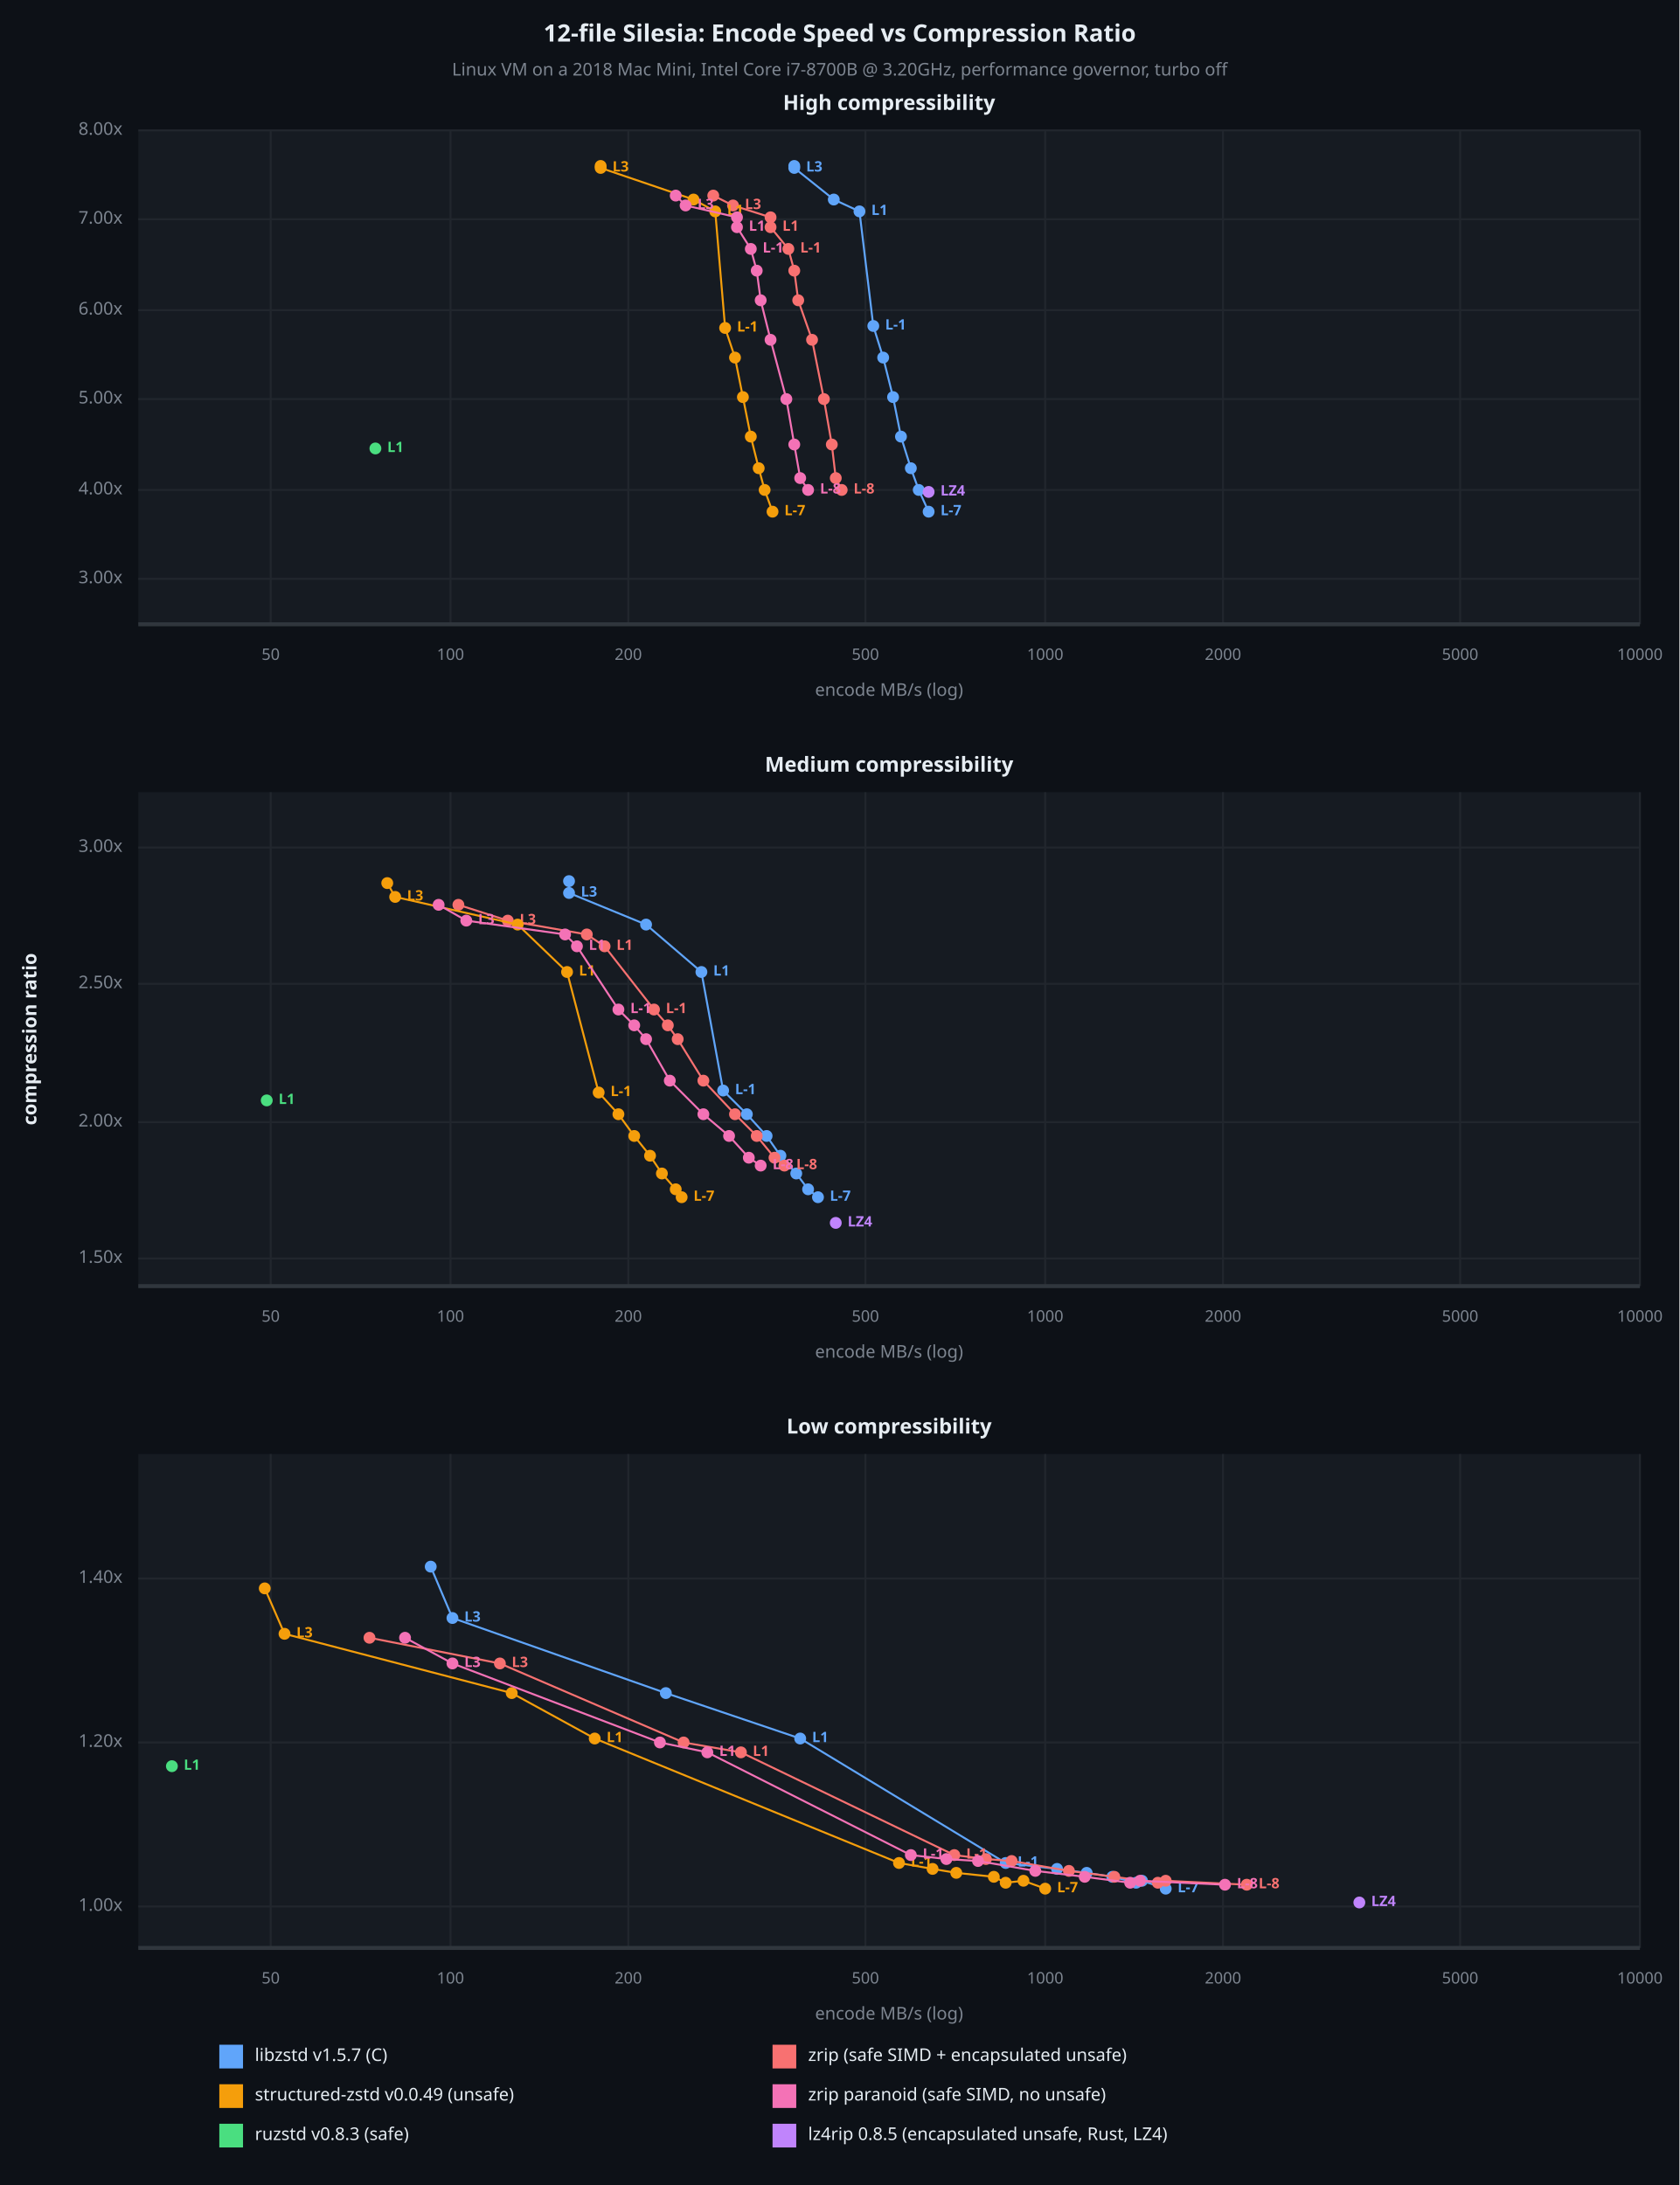
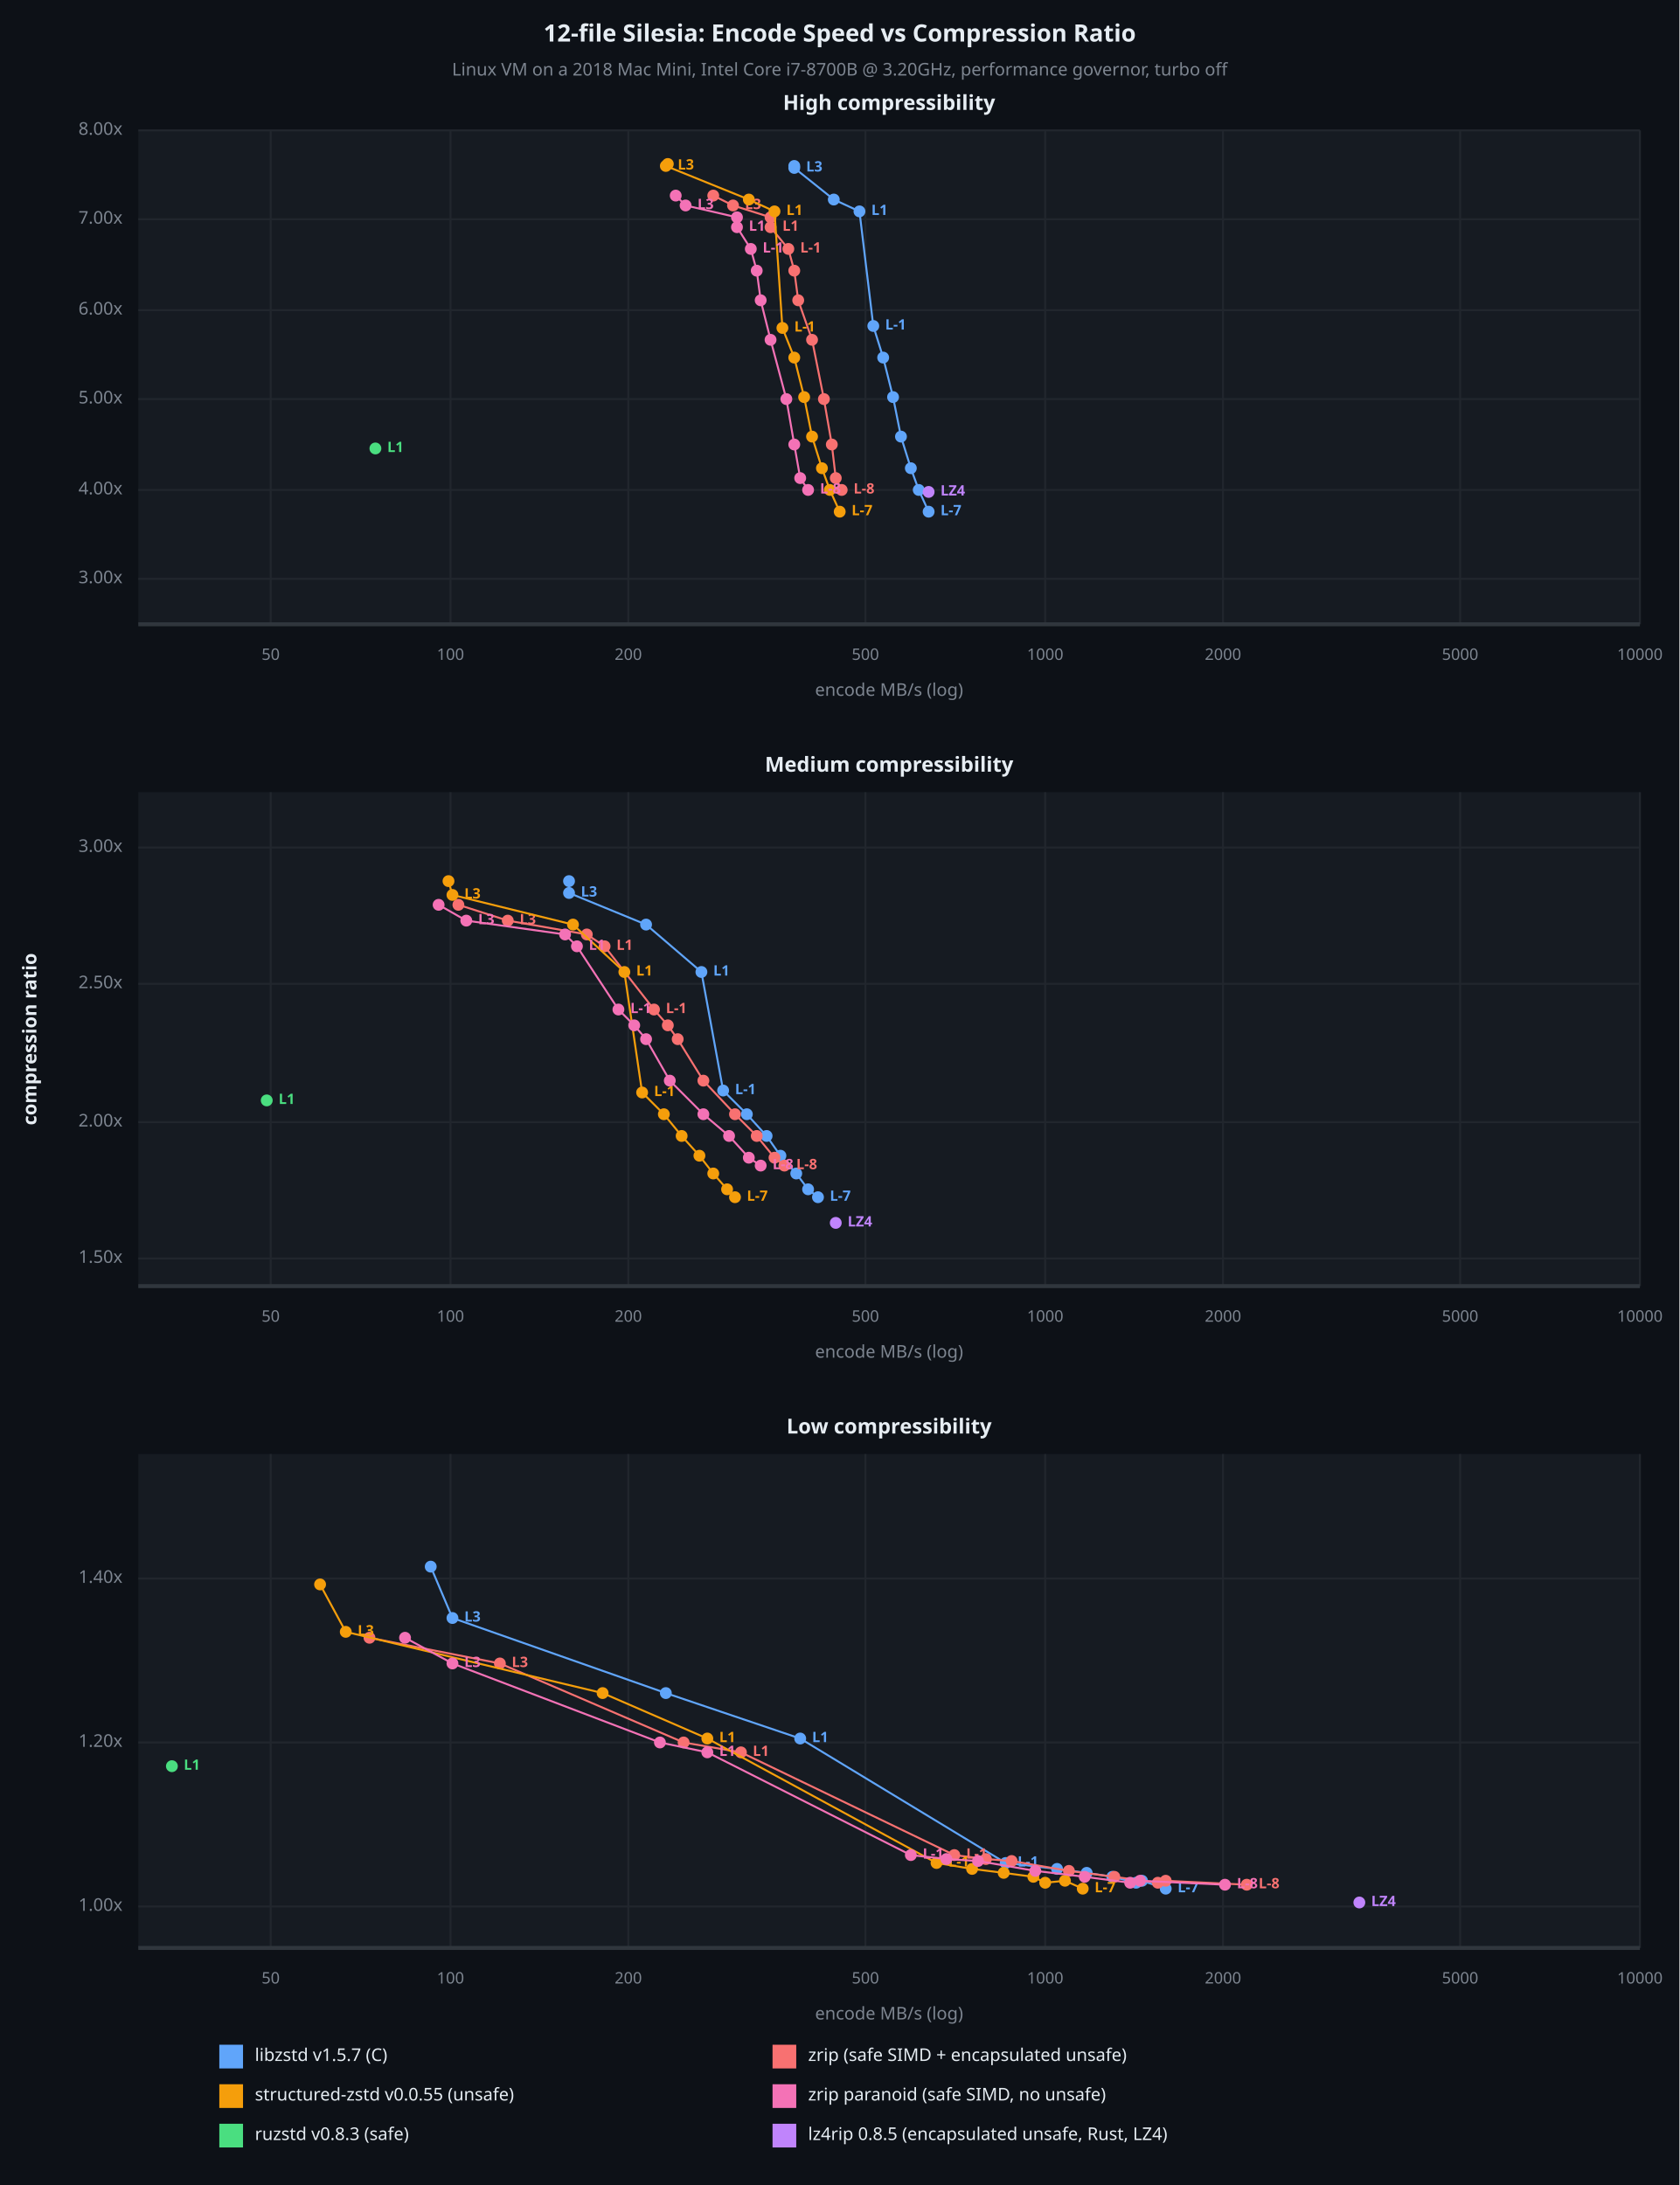
<svg xmlns="http://www.w3.org/2000/svg" viewBox="0 0 850 1106" font-family="system-ui, -apple-system, sans-serif">
  <rect x="0" y="0" width="850" height="1106" opacity="1" fill="#0D1117" stroke="none" />
  <text x="425" y="18" dy="0.5ex" text-anchor="middle" font-family="sans-serif" font-size="12.097" opacity="1" fill="#E6EDF3" font-weight="bold">
12-file Silesia: Encode Speed vs Compression Ratio
</text>
  <text x="425" y="36" dy="0.5ex" text-anchor="middle" font-family="sans-serif" font-size="8.871" opacity="1" fill="#7D8590">
Linux VM on a 2018 Mac Mini, Intel Core i7-8700B @ 3.20GHz, performance governor, turbo off
</text>
  <rect x="70" y="66" width="760" height="250" opacity="1" fill="#161B22" stroke="none" />
  <text x="450" y="53" dy="0.5ex" text-anchor="middle" font-family="sans-serif" font-size="10.484" opacity="1" fill="#E6EDF3" font-weight="bold">
High compressibility
</text>
  <polyline fill="none" opacity="1" stroke="#21262D" stroke-width="1" points="137,66 137,316 " />
  <text x="137" y="332" dy="0.5ex" text-anchor="middle" font-family="sans-serif" font-size="8.065" opacity="1" fill="#7D8590">
50
</text>
  <polyline fill="none" opacity="1" stroke="#21262D" stroke-width="1" points="228,66 228,316 " />
  <text x="228" y="332" dy="0.5ex" text-anchor="middle" font-family="sans-serif" font-size="8.065" opacity="1" fill="#7D8590">
100
</text>
  <polyline fill="none" opacity="1" stroke="#21262D" stroke-width="1" points="318,66 318,316 " />
  <text x="318" y="332" dy="0.5ex" text-anchor="middle" font-family="sans-serif" font-size="8.065" opacity="1" fill="#7D8590">
200
</text>
  <polyline fill="none" opacity="1" stroke="#21262D" stroke-width="1" points="438,66 438,316 " />
  <text x="438" y="332" dy="0.5ex" text-anchor="middle" font-family="sans-serif" font-size="8.065" opacity="1" fill="#7D8590">
500
</text>
  <polyline fill="none" opacity="1" stroke="#21262D" stroke-width="1" points="529,66 529,316 " />
  <text x="529" y="332" dy="0.5ex" text-anchor="middle" font-family="sans-serif" font-size="8.065" opacity="1" fill="#7D8590">
1000
</text>
  <polyline fill="none" opacity="1" stroke="#21262D" stroke-width="1" points="619,66 619,316 " />
  <text x="619" y="332" dy="0.5ex" text-anchor="middle" font-family="sans-serif" font-size="8.065" opacity="1" fill="#7D8590">
2000
</text>
  <polyline fill="none" opacity="1" stroke="#21262D" stroke-width="1" points="739,66 739,316 " />
  <text x="739" y="332" dy="0.5ex" text-anchor="middle" font-family="sans-serif" font-size="8.065" opacity="1" fill="#7D8590">
5000
</text>
  <polyline fill="none" opacity="1" stroke="#21262D" stroke-width="1" points="830,66 830,316 " />
  <text x="830" y="332" dy="0.5ex" text-anchor="middle" font-family="sans-serif" font-size="8.065" opacity="1" fill="#7D8590">
10000
</text>
  <polyline fill="none" opacity="1" stroke="#21262D" stroke-width="1" points="70,293 830,293 " />
  <text x="62" y="293" dy="0.5ex" text-anchor="end" font-family="sans-serif" font-size="8.871" opacity="1" fill="#7D8590">
3.00x
</text>
  <polyline fill="none" opacity="1" stroke="#21262D" stroke-width="1" points="70,248 830,248 " />
  <text x="62" y="248" dy="0.5ex" text-anchor="end" font-family="sans-serif" font-size="8.871" opacity="1" fill="#7D8590">
4.00x
</text>
  <polyline fill="none" opacity="1" stroke="#21262D" stroke-width="1" points="70,202 830,202 " />
  <text x="62" y="202" dy="0.5ex" text-anchor="end" font-family="sans-serif" font-size="8.871" opacity="1" fill="#7D8590">
5.00x
</text>
  <polyline fill="none" opacity="1" stroke="#21262D" stroke-width="1" points="70,157 830,157 " />
  <text x="62" y="157" dy="0.5ex" text-anchor="end" font-family="sans-serif" font-size="8.871" opacity="1" fill="#7D8590">
6.00x
</text>
  <polyline fill="none" opacity="1" stroke="#21262D" stroke-width="1" points="70,111 830,111 " />
  <text x="62" y="111" dy="0.5ex" text-anchor="end" font-family="sans-serif" font-size="8.871" opacity="1" fill="#7D8590">
7.00x
</text>
  <polyline fill="none" opacity="1" stroke="#21262D" stroke-width="1" points="70,66 830,66 " />
  <text x="62" y="66" dy="0.5ex" text-anchor="end" font-family="sans-serif" font-size="8.871" opacity="1" fill="#7D8590">
8.00x
</text>
  <polyline fill="none" opacity="1" stroke="#30363D" stroke-width="2" points="70,316 830,316 " />
  <polyline fill="none" opacity="1" stroke="#60A5FA" stroke-width="1" points="470,259 465,248 461,237 456,221 452,201 447,181 442,165 435,107 422,101 402,85 402,84 " />
  <circle cx="470" cy="259" r="3" opacity="1" fill="#60A5FA" stroke="none" stroke-width="1" />
  <text x="476" y="259" dy="0.5ex" text-anchor="start" font-family="sans-serif" font-size="7.258" opacity="1" fill="#60A5FA" font-weight="bold">
L-7
</text>
  <circle cx="465" cy="248" r="3" opacity="1" fill="#60A5FA" stroke="none" stroke-width="1" />
  <circle cx="461" cy="237" r="3" opacity="1" fill="#60A5FA" stroke="none" stroke-width="1" />
  <circle cx="456" cy="221" r="3" opacity="1" fill="#60A5FA" stroke="none" stroke-width="1" />
  <circle cx="452" cy="201" r="3" opacity="1" fill="#60A5FA" stroke="none" stroke-width="1" />
  <circle cx="447" cy="181" r="3" opacity="1" fill="#60A5FA" stroke="none" stroke-width="1" />
  <circle cx="442" cy="165" r="3" opacity="1" fill="#60A5FA" stroke="none" stroke-width="1" />
  <text x="448" y="165" dy="0.5ex" text-anchor="start" font-family="sans-serif" font-size="7.258" opacity="1" fill="#60A5FA" font-weight="bold">
L-1
</text>
  <circle cx="435" cy="107" r="3" opacity="1" fill="#60A5FA" stroke="none" stroke-width="1" />
  <text x="441" y="107" dy="0.5ex" text-anchor="start" font-family="sans-serif" font-size="7.258" opacity="1" fill="#60A5FA" font-weight="bold">
L1
</text>
  <circle cx="422" cy="101" r="3" opacity="1" fill="#60A5FA" stroke="none" stroke-width="1" />
  <circle cx="402" cy="85" r="3" opacity="1" fill="#60A5FA" stroke="none" stroke-width="1" />
  <text x="408" y="85" dy="0.5ex" text-anchor="start" font-family="sans-serif" font-size="7.258" opacity="1" fill="#60A5FA" font-weight="bold">
L3
</text>
  <circle cx="402" cy="84" r="3" opacity="1" fill="#60A5FA" stroke="none" stroke-width="1" />
  <polyline fill="none" opacity="1" stroke="#F87171" stroke-width="1" points="426,248 423,242 421,225 417,202 411,172 404,152 402,137 399,126 390,115 390,110 371,104 361,99 " />
  <circle cx="426" cy="248" r="3" opacity="1" fill="#F87171" stroke="none" stroke-width="1" />
  <text x="432" y="248" dy="0.5ex" text-anchor="start" font-family="sans-serif" font-size="7.258" opacity="1" fill="#F87171" font-weight="bold">
L-8
</text>
  <circle cx="423" cy="242" r="3" opacity="1" fill="#F87171" stroke="none" stroke-width="1" />
  <circle cx="421" cy="225" r="3" opacity="1" fill="#F87171" stroke="none" stroke-width="1" />
  <circle cx="417" cy="202" r="3" opacity="1" fill="#F87171" stroke="none" stroke-width="1" />
  <circle cx="411" cy="172" r="3" opacity="1" fill="#F87171" stroke="none" stroke-width="1" />
  <circle cx="404" cy="152" r="3" opacity="1" fill="#F87171" stroke="none" stroke-width="1" />
  <circle cx="402" cy="137" r="3" opacity="1" fill="#F87171" stroke="none" stroke-width="1" />
  <circle cx="399" cy="126" r="3" opacity="1" fill="#F87171" stroke="none" stroke-width="1" />
  <text x="405" y="126" dy="0.5ex" text-anchor="start" font-family="sans-serif" font-size="7.258" opacity="1" fill="#F87171" font-weight="bold">
L-1
</text>
  <circle cx="390" cy="115" r="3" opacity="1" fill="#F87171" stroke="none" stroke-width="1" />
  <text x="396" y="115" dy="0.5ex" text-anchor="start" font-family="sans-serif" font-size="7.258" opacity="1" fill="#F87171" font-weight="bold">
L1
</text>
  <circle cx="390" cy="110" r="3" opacity="1" fill="#F87171" stroke="none" stroke-width="1" />
  <circle cx="371" cy="104" r="3" opacity="1" fill="#F87171" stroke="none" stroke-width="1" />
  <text x="377" y="104" dy="0.5ex" text-anchor="start" font-family="sans-serif" font-size="7.258" opacity="1" fill="#F87171" font-weight="bold">
L3
</text>
  <circle cx="361" cy="99" r="3" opacity="1" fill="#F87171" stroke="none" stroke-width="1" />
-   <polyline fill="none" opacity="1" stroke="#F59E0B" stroke-width="1" points="391,259 387,248 384,237 380,221 376,201 372,181 367,166 362,107 351,101 304,85 304,84 " />
-   <circle cx="391" cy="259" r="3" opacity="1" fill="#F59E0B" stroke="none" stroke-width="1" />
-   <text x="397" y="259" dy="0.5ex" text-anchor="start" font-family="sans-serif" font-size="7.258" opacity="1" fill="#F59E0B" font-weight="bold">
+   <polyline fill="none" opacity="1" stroke="#F59E0B" stroke-width="1" points="425,259 420,248 416,237 411,221 407,201 402,181 396,166 392,107 379,101 337,84 338,83 " />
+   <circle cx="425" cy="259" r="3" opacity="1" fill="#F59E0B" stroke="none" stroke-width="1" />
+   <text x="431" y="259" dy="0.5ex" text-anchor="start" font-family="sans-serif" font-size="7.258" opacity="1" fill="#F59E0B" font-weight="bold">
L-7
</text>
-   <circle cx="387" cy="248" r="3" opacity="1" fill="#F59E0B" stroke="none" stroke-width="1" />
-   <circle cx="384" cy="237" r="3" opacity="1" fill="#F59E0B" stroke="none" stroke-width="1" />
-   <circle cx="380" cy="221" r="3" opacity="1" fill="#F59E0B" stroke="none" stroke-width="1" />
-   <circle cx="376" cy="201" r="3" opacity="1" fill="#F59E0B" stroke="none" stroke-width="1" />
-   <circle cx="372" cy="181" r="3" opacity="1" fill="#F59E0B" stroke="none" stroke-width="1" />
-   <circle cx="367" cy="166" r="3" opacity="1" fill="#F59E0B" stroke="none" stroke-width="1" />
-   <text x="373" y="166" dy="0.5ex" text-anchor="start" font-family="sans-serif" font-size="7.258" opacity="1" fill="#F59E0B" font-weight="bold">
- L-1
- </text>
-   <circle cx="362" cy="107" r="3" opacity="1" fill="#F59E0B" stroke="none" stroke-width="1" />
-   <text x="368" y="107" dy="0.5ex" text-anchor="start" font-family="sans-serif" font-size="7.258" opacity="1" fill="#F59E0B" font-weight="bold">
- L1
- </text>
-   <circle cx="351" cy="101" r="3" opacity="1" fill="#F59E0B" stroke="none" stroke-width="1" />
-   <circle cx="304" cy="85" r="3" opacity="1" fill="#F59E0B" stroke="none" stroke-width="1" />
-   <text x="310" y="85" dy="0.5ex" text-anchor="start" font-family="sans-serif" font-size="7.258" opacity="1" fill="#F59E0B" font-weight="bold">
- L3
- </text>
-   <circle cx="304" cy="84" r="3" opacity="1" fill="#F59E0B" stroke="none" stroke-width="1" />
+   <circle cx="420" cy="248" r="3" opacity="1" fill="#F59E0B" stroke="none" stroke-width="1" />
+   <circle cx="416" cy="237" r="3" opacity="1" fill="#F59E0B" stroke="none" stroke-width="1" />
+   <circle cx="411" cy="221" r="3" opacity="1" fill="#F59E0B" stroke="none" stroke-width="1" />
+   <circle cx="407" cy="201" r="3" opacity="1" fill="#F59E0B" stroke="none" stroke-width="1" />
+   <circle cx="402" cy="181" r="3" opacity="1" fill="#F59E0B" stroke="none" stroke-width="1" />
+   <circle cx="396" cy="166" r="3" opacity="1" fill="#F59E0B" stroke="none" stroke-width="1" />
+   <text x="402" y="166" dy="0.5ex" text-anchor="start" font-family="sans-serif" font-size="7.258" opacity="1" fill="#F59E0B" font-weight="bold">
+ L-1
+ </text>
+   <circle cx="392" cy="107" r="3" opacity="1" fill="#F59E0B" stroke="none" stroke-width="1" />
+   <text x="398" y="107" dy="0.5ex" text-anchor="start" font-family="sans-serif" font-size="7.258" opacity="1" fill="#F59E0B" font-weight="bold">
+ L1
+ </text>
+   <circle cx="379" cy="101" r="3" opacity="1" fill="#F59E0B" stroke="none" stroke-width="1" />
+   <circle cx="337" cy="84" r="3" opacity="1" fill="#F59E0B" stroke="none" stroke-width="1" />
+   <text x="343" y="84" dy="0.5ex" text-anchor="start" font-family="sans-serif" font-size="7.258" opacity="1" fill="#F59E0B" font-weight="bold">
+ L3
+ </text>
+   <circle cx="338" cy="83" r="3" opacity="1" fill="#F59E0B" stroke="none" stroke-width="1" />
  <polyline fill="none" opacity="1" stroke="#F472B6" stroke-width="1" points="409,248 405,242 402,225 398,202 390,172 385,152 383,137 380,126 373,115 373,110 347,104 342,99 " />
  <circle cx="409" cy="248" r="3" opacity="1" fill="#F472B6" stroke="none" stroke-width="1" />
  <text x="415" y="248" dy="0.5ex" text-anchor="start" font-family="sans-serif" font-size="7.258" opacity="1" fill="#F472B6" font-weight="bold">
L-8
</text>
  <circle cx="405" cy="242" r="3" opacity="1" fill="#F472B6" stroke="none" stroke-width="1" />
  <circle cx="402" cy="225" r="3" opacity="1" fill="#F472B6" stroke="none" stroke-width="1" />
  <circle cx="398" cy="202" r="3" opacity="1" fill="#F472B6" stroke="none" stroke-width="1" />
  <circle cx="390" cy="172" r="3" opacity="1" fill="#F472B6" stroke="none" stroke-width="1" />
  <circle cx="385" cy="152" r="3" opacity="1" fill="#F472B6" stroke="none" stroke-width="1" />
  <circle cx="383" cy="137" r="3" opacity="1" fill="#F472B6" stroke="none" stroke-width="1" />
  <circle cx="380" cy="126" r="3" opacity="1" fill="#F472B6" stroke="none" stroke-width="1" />
  <text x="386" y="126" dy="0.5ex" text-anchor="start" font-family="sans-serif" font-size="7.258" opacity="1" fill="#F472B6" font-weight="bold">
L-1
</text>
  <circle cx="373" cy="115" r="3" opacity="1" fill="#F472B6" stroke="none" stroke-width="1" />
  <text x="379" y="115" dy="0.5ex" text-anchor="start" font-family="sans-serif" font-size="7.258" opacity="1" fill="#F472B6" font-weight="bold">
L1
</text>
  <circle cx="373" cy="110" r="3" opacity="1" fill="#F472B6" stroke="none" stroke-width="1" />
  <circle cx="347" cy="104" r="3" opacity="1" fill="#F472B6" stroke="none" stroke-width="1" />
  <text x="353" y="104" dy="0.5ex" text-anchor="start" font-family="sans-serif" font-size="7.258" opacity="1" fill="#F472B6" font-weight="bold">
L3
</text>
  <circle cx="342" cy="99" r="3" opacity="1" fill="#F472B6" stroke="none" stroke-width="1" />
  <circle cx="190" cy="227" r="3" opacity="1" fill="#4ADE80" stroke="none" stroke-width="1" />
  <text x="196" y="227" dy="0.5ex" text-anchor="start" font-family="sans-serif" font-size="7.258" opacity="1" fill="#4ADE80" font-weight="bold">
L1
</text>
  <circle cx="470" cy="249" r="3" opacity="1" fill="#C084FC" stroke="none" stroke-width="1" />
  <text x="476" y="249" dy="0.5ex" text-anchor="start" font-family="sans-serif" font-size="7.258" opacity="1" fill="#C084FC" font-weight="bold">
LZ4
</text>
  <text x="450" y="350" dy="0.5ex" text-anchor="middle" font-family="sans-serif" font-size="8.871" opacity="1" fill="#7D8590">
encode MB/s (log)
</text>
  <rect x="70" y="401" width="760" height="250" opacity="1" fill="#161B22" stroke="none" />
  <text x="450" y="388" dy="0.5ex" text-anchor="middle" font-family="sans-serif" font-size="10.484" opacity="1" fill="#E6EDF3" font-weight="bold">
Medium compressibility
</text>
  <polyline fill="none" opacity="1" stroke="#21262D" stroke-width="1" points="137,401 137,651 " />
  <text x="137" y="667" dy="0.5ex" text-anchor="middle" font-family="sans-serif" font-size="8.065" opacity="1" fill="#7D8590">
50
</text>
  <polyline fill="none" opacity="1" stroke="#21262D" stroke-width="1" points="228,401 228,651 " />
  <text x="228" y="667" dy="0.5ex" text-anchor="middle" font-family="sans-serif" font-size="8.065" opacity="1" fill="#7D8590">
100
</text>
  <polyline fill="none" opacity="1" stroke="#21262D" stroke-width="1" points="318,401 318,651 " />
  <text x="318" y="667" dy="0.5ex" text-anchor="middle" font-family="sans-serif" font-size="8.065" opacity="1" fill="#7D8590">
200
</text>
  <polyline fill="none" opacity="1" stroke="#21262D" stroke-width="1" points="438,401 438,651 " />
  <text x="438" y="667" dy="0.5ex" text-anchor="middle" font-family="sans-serif" font-size="8.065" opacity="1" fill="#7D8590">
500
</text>
  <polyline fill="none" opacity="1" stroke="#21262D" stroke-width="1" points="529,401 529,651 " />
  <text x="529" y="667" dy="0.5ex" text-anchor="middle" font-family="sans-serif" font-size="8.065" opacity="1" fill="#7D8590">
1000
</text>
  <polyline fill="none" opacity="1" stroke="#21262D" stroke-width="1" points="619,401 619,651 " />
  <text x="619" y="667" dy="0.5ex" text-anchor="middle" font-family="sans-serif" font-size="8.065" opacity="1" fill="#7D8590">
2000
</text>
  <polyline fill="none" opacity="1" stroke="#21262D" stroke-width="1" points="739,401 739,651 " />
  <text x="739" y="667" dy="0.5ex" text-anchor="middle" font-family="sans-serif" font-size="8.065" opacity="1" fill="#7D8590">
5000
</text>
  <polyline fill="none" opacity="1" stroke="#21262D" stroke-width="1" points="830,401 830,651 " />
  <text x="830" y="667" dy="0.5ex" text-anchor="middle" font-family="sans-serif" font-size="8.065" opacity="1" fill="#7D8590">
10000
</text>
  <polyline fill="none" opacity="1" stroke="#21262D" stroke-width="1" points="70,637 830,637 " />
  <text x="62" y="637" dy="0.5ex" text-anchor="end" font-family="sans-serif" font-size="8.871" opacity="1" fill="#7D8590">
1.50x
</text>
  <polyline fill="none" opacity="1" stroke="#21262D" stroke-width="1" points="70,568 830,568 " />
  <text x="62" y="568" dy="0.5ex" text-anchor="end" font-family="sans-serif" font-size="8.871" opacity="1" fill="#7D8590">
2.00x
</text>
  <polyline fill="none" opacity="1" stroke="#21262D" stroke-width="1" points="70,498 830,498 " />
  <text x="62" y="498" dy="0.5ex" text-anchor="end" font-family="sans-serif" font-size="8.871" opacity="1" fill="#7D8590">
2.50x
</text>
  <polyline fill="none" opacity="1" stroke="#21262D" stroke-width="1" points="70,429 830,429 " />
  <text x="62" y="429" dy="0.5ex" text-anchor="end" font-family="sans-serif" font-size="8.871" opacity="1" fill="#7D8590">
3.00x
</text>
  <polyline fill="none" opacity="1" stroke="#30363D" stroke-width="2" points="70,651 830,651 " />
  <polyline fill="none" opacity="1" stroke="#60A5FA" stroke-width="1" points="414,606 409,602 403,594 395,585 388,575 378,564 366,552 355,492 327,468 288,452 288,446 " />
  <circle cx="414" cy="606" r="3" opacity="1" fill="#60A5FA" stroke="none" stroke-width="1" />
  <text x="420" y="606" dy="0.5ex" text-anchor="start" font-family="sans-serif" font-size="7.258" opacity="1" fill="#60A5FA" font-weight="bold">
L-7
</text>
  <circle cx="409" cy="602" r="3" opacity="1" fill="#60A5FA" stroke="none" stroke-width="1" />
  <circle cx="403" cy="594" r="3" opacity="1" fill="#60A5FA" stroke="none" stroke-width="1" />
  <circle cx="395" cy="585" r="3" opacity="1" fill="#60A5FA" stroke="none" stroke-width="1" />
  <circle cx="388" cy="575" r="3" opacity="1" fill="#60A5FA" stroke="none" stroke-width="1" />
  <circle cx="378" cy="564" r="3" opacity="1" fill="#60A5FA" stroke="none" stroke-width="1" />
  <circle cx="366" cy="552" r="3" opacity="1" fill="#60A5FA" stroke="none" stroke-width="1" />
  <text x="372" y="552" dy="0.5ex" text-anchor="start" font-family="sans-serif" font-size="7.258" opacity="1" fill="#60A5FA" font-weight="bold">
L-1
</text>
  <circle cx="355" cy="492" r="3" opacity="1" fill="#60A5FA" stroke="none" stroke-width="1" />
  <text x="361" y="492" dy="0.5ex" text-anchor="start" font-family="sans-serif" font-size="7.258" opacity="1" fill="#60A5FA" font-weight="bold">
L1
</text>
  <circle cx="327" cy="468" r="3" opacity="1" fill="#60A5FA" stroke="none" stroke-width="1" />
  <circle cx="288" cy="452" r="3" opacity="1" fill="#60A5FA" stroke="none" stroke-width="1" />
  <text x="294" y="452" dy="0.5ex" text-anchor="start" font-family="sans-serif" font-size="7.258" opacity="1" fill="#60A5FA" font-weight="bold">
L3
</text>
  <circle cx="288" cy="446" r="3" opacity="1" fill="#60A5FA" stroke="none" stroke-width="1" />
  <polyline fill="none" opacity="1" stroke="#F87171" stroke-width="1" points="397,590 392,586 383,575 372,564 356,547 343,526 338,519 331,511 306,479 297,473 257,466 232,458 " />
  <circle cx="397" cy="590" r="3" opacity="1" fill="#F87171" stroke="none" stroke-width="1" />
  <text x="403" y="590" dy="0.5ex" text-anchor="start" font-family="sans-serif" font-size="7.258" opacity="1" fill="#F87171" font-weight="bold">
L-8
</text>
  <circle cx="392" cy="586" r="3" opacity="1" fill="#F87171" stroke="none" stroke-width="1" />
  <circle cx="383" cy="575" r="3" opacity="1" fill="#F87171" stroke="none" stroke-width="1" />
  <circle cx="372" cy="564" r="3" opacity="1" fill="#F87171" stroke="none" stroke-width="1" />
  <circle cx="356" cy="547" r="3" opacity="1" fill="#F87171" stroke="none" stroke-width="1" />
  <circle cx="343" cy="526" r="3" opacity="1" fill="#F87171" stroke="none" stroke-width="1" />
  <circle cx="338" cy="519" r="3" opacity="1" fill="#F87171" stroke="none" stroke-width="1" />
  <circle cx="331" cy="511" r="3" opacity="1" fill="#F87171" stroke="none" stroke-width="1" />
  <text x="337" y="511" dy="0.5ex" text-anchor="start" font-family="sans-serif" font-size="7.258" opacity="1" fill="#F87171" font-weight="bold">
L-1
</text>
  <circle cx="306" cy="479" r="3" opacity="1" fill="#F87171" stroke="none" stroke-width="1" />
  <text x="312" y="479" dy="0.5ex" text-anchor="start" font-family="sans-serif" font-size="7.258" opacity="1" fill="#F87171" font-weight="bold">
L1
</text>
  <circle cx="297" cy="473" r="3" opacity="1" fill="#F87171" stroke="none" stroke-width="1" />
  <circle cx="257" cy="466" r="3" opacity="1" fill="#F87171" stroke="none" stroke-width="1" />
  <text x="263" y="466" dy="0.5ex" text-anchor="start" font-family="sans-serif" font-size="7.258" opacity="1" fill="#F87171" font-weight="bold">
L3
</text>
  <circle cx="232" cy="458" r="3" opacity="1" fill="#F87171" stroke="none" stroke-width="1" />
-   <polyline fill="none" opacity="1" stroke="#F59E0B" stroke-width="1" points="345,606 342,602 335,594 329,585 321,575 313,564 303,553 287,492 262,468 200,454 196,447 " />
-   <circle cx="345" cy="606" r="3" opacity="1" fill="#F59E0B" stroke="none" stroke-width="1" />
-   <text x="351" y="606" dy="0.5ex" text-anchor="start" font-family="sans-serif" font-size="7.258" opacity="1" fill="#F59E0B" font-weight="bold">
+   <polyline fill="none" opacity="1" stroke="#F59E0B" stroke-width="1" points="372,606 368,602 361,594 354,585 345,575 336,564 325,553 316,492 290,468 229,453 227,446 " />
+   <circle cx="372" cy="606" r="3" opacity="1" fill="#F59E0B" stroke="none" stroke-width="1" />
+   <text x="378" y="606" dy="0.5ex" text-anchor="start" font-family="sans-serif" font-size="7.258" opacity="1" fill="#F59E0B" font-weight="bold">
L-7
</text>
-   <circle cx="342" cy="602" r="3" opacity="1" fill="#F59E0B" stroke="none" stroke-width="1" />
-   <circle cx="335" cy="594" r="3" opacity="1" fill="#F59E0B" stroke="none" stroke-width="1" />
-   <circle cx="329" cy="585" r="3" opacity="1" fill="#F59E0B" stroke="none" stroke-width="1" />
-   <circle cx="321" cy="575" r="3" opacity="1" fill="#F59E0B" stroke="none" stroke-width="1" />
-   <circle cx="313" cy="564" r="3" opacity="1" fill="#F59E0B" stroke="none" stroke-width="1" />
-   <circle cx="303" cy="553" r="3" opacity="1" fill="#F59E0B" stroke="none" stroke-width="1" />
-   <text x="309" y="553" dy="0.5ex" text-anchor="start" font-family="sans-serif" font-size="7.258" opacity="1" fill="#F59E0B" font-weight="bold">
- L-1
- </text>
-   <circle cx="287" cy="492" r="3" opacity="1" fill="#F59E0B" stroke="none" stroke-width="1" />
-   <text x="293" y="492" dy="0.5ex" text-anchor="start" font-family="sans-serif" font-size="7.258" opacity="1" fill="#F59E0B" font-weight="bold">
- L1
- </text>
-   <circle cx="262" cy="468" r="3" opacity="1" fill="#F59E0B" stroke="none" stroke-width="1" />
-   <circle cx="200" cy="454" r="3" opacity="1" fill="#F59E0B" stroke="none" stroke-width="1" />
-   <text x="206" y="454" dy="0.5ex" text-anchor="start" font-family="sans-serif" font-size="7.258" opacity="1" fill="#F59E0B" font-weight="bold">
- L3
- </text>
-   <circle cx="196" cy="447" r="3" opacity="1" fill="#F59E0B" stroke="none" stroke-width="1" />
+   <circle cx="368" cy="602" r="3" opacity="1" fill="#F59E0B" stroke="none" stroke-width="1" />
+   <circle cx="361" cy="594" r="3" opacity="1" fill="#F59E0B" stroke="none" stroke-width="1" />
+   <circle cx="354" cy="585" r="3" opacity="1" fill="#F59E0B" stroke="none" stroke-width="1" />
+   <circle cx="345" cy="575" r="3" opacity="1" fill="#F59E0B" stroke="none" stroke-width="1" />
+   <circle cx="336" cy="564" r="3" opacity="1" fill="#F59E0B" stroke="none" stroke-width="1" />
+   <circle cx="325" cy="553" r="3" opacity="1" fill="#F59E0B" stroke="none" stroke-width="1" />
+   <text x="331" y="553" dy="0.5ex" text-anchor="start" font-family="sans-serif" font-size="7.258" opacity="1" fill="#F59E0B" font-weight="bold">
+ L-1
+ </text>
+   <circle cx="316" cy="492" r="3" opacity="1" fill="#F59E0B" stroke="none" stroke-width="1" />
+   <text x="322" y="492" dy="0.5ex" text-anchor="start" font-family="sans-serif" font-size="7.258" opacity="1" fill="#F59E0B" font-weight="bold">
+ L1
+ </text>
+   <circle cx="290" cy="468" r="3" opacity="1" fill="#F59E0B" stroke="none" stroke-width="1" />
+   <circle cx="229" cy="453" r="3" opacity="1" fill="#F59E0B" stroke="none" stroke-width="1" />
+   <text x="235" y="453" dy="0.5ex" text-anchor="start" font-family="sans-serif" font-size="7.258" opacity="1" fill="#F59E0B" font-weight="bold">
+ L3
+ </text>
+   <circle cx="227" cy="446" r="3" opacity="1" fill="#F59E0B" stroke="none" stroke-width="1" />
  <polyline fill="none" opacity="1" stroke="#F472B6" stroke-width="1" points="385,590 379,586 369,575 356,564 339,547 327,526 321,519 313,511 292,479 286,473 236,466 222,458 " />
  <circle cx="385" cy="590" r="3" opacity="1" fill="#F472B6" stroke="none" stroke-width="1" />
  <text x="391" y="590" dy="0.5ex" text-anchor="start" font-family="sans-serif" font-size="7.258" opacity="1" fill="#F472B6" font-weight="bold">
L-8
</text>
  <circle cx="379" cy="586" r="3" opacity="1" fill="#F472B6" stroke="none" stroke-width="1" />
  <circle cx="369" cy="575" r="3" opacity="1" fill="#F472B6" stroke="none" stroke-width="1" />
  <circle cx="356" cy="564" r="3" opacity="1" fill="#F472B6" stroke="none" stroke-width="1" />
  <circle cx="339" cy="547" r="3" opacity="1" fill="#F472B6" stroke="none" stroke-width="1" />
  <circle cx="327" cy="526" r="3" opacity="1" fill="#F472B6" stroke="none" stroke-width="1" />
  <circle cx="321" cy="519" r="3" opacity="1" fill="#F472B6" stroke="none" stroke-width="1" />
  <circle cx="313" cy="511" r="3" opacity="1" fill="#F472B6" stroke="none" stroke-width="1" />
  <text x="319" y="511" dy="0.5ex" text-anchor="start" font-family="sans-serif" font-size="7.258" opacity="1" fill="#F472B6" font-weight="bold">
L-1
</text>
  <circle cx="292" cy="479" r="3" opacity="1" fill="#F472B6" stroke="none" stroke-width="1" />
  <text x="298" y="479" dy="0.5ex" text-anchor="start" font-family="sans-serif" font-size="7.258" opacity="1" fill="#F472B6" font-weight="bold">
L1
</text>
  <circle cx="286" cy="473" r="3" opacity="1" fill="#F472B6" stroke="none" stroke-width="1" />
  <circle cx="236" cy="466" r="3" opacity="1" fill="#F472B6" stroke="none" stroke-width="1" />
  <text x="242" y="466" dy="0.5ex" text-anchor="start" font-family="sans-serif" font-size="7.258" opacity="1" fill="#F472B6" font-weight="bold">
L3
</text>
  <circle cx="222" cy="458" r="3" opacity="1" fill="#F472B6" stroke="none" stroke-width="1" />
  <circle cx="135" cy="557" r="3" opacity="1" fill="#4ADE80" stroke="none" stroke-width="1" />
  <text x="141" y="557" dy="0.5ex" text-anchor="start" font-family="sans-serif" font-size="7.258" opacity="1" fill="#4ADE80" font-weight="bold">
L1
</text>
  <circle cx="423" cy="619" r="3" opacity="1" fill="#C084FC" stroke="none" stroke-width="1" />
  <text x="429" y="619" dy="0.5ex" text-anchor="start" font-family="sans-serif" font-size="7.258" opacity="1" fill="#C084FC" font-weight="bold">
LZ4
</text>
  <text x="450" y="685" dy="0.5ex" text-anchor="middle" font-family="sans-serif" font-size="8.871" opacity="1" fill="#7D8590">
encode MB/s (log)
</text>
  <rect x="70" y="736" width="760" height="250" opacity="1" fill="#161B22" stroke="none" />
  <text x="450" y="723" dy="0.5ex" text-anchor="middle" font-family="sans-serif" font-size="10.484" opacity="1" fill="#E6EDF3" font-weight="bold">
Low compressibility
</text>
  <polyline fill="none" opacity="1" stroke="#21262D" stroke-width="1" points="137,736 137,986 " />
  <text x="137" y="1002" dy="0.5ex" text-anchor="middle" font-family="sans-serif" font-size="8.065" opacity="1" fill="#7D8590">
50
</text>
  <polyline fill="none" opacity="1" stroke="#21262D" stroke-width="1" points="228,736 228,986 " />
  <text x="228" y="1002" dy="0.5ex" text-anchor="middle" font-family="sans-serif" font-size="8.065" opacity="1" fill="#7D8590">
100
</text>
  <polyline fill="none" opacity="1" stroke="#21262D" stroke-width="1" points="318,736 318,986 " />
  <text x="318" y="1002" dy="0.5ex" text-anchor="middle" font-family="sans-serif" font-size="8.065" opacity="1" fill="#7D8590">
200
</text>
  <polyline fill="none" opacity="1" stroke="#21262D" stroke-width="1" points="438,736 438,986 " />
  <text x="438" y="1002" dy="0.5ex" text-anchor="middle" font-family="sans-serif" font-size="8.065" opacity="1" fill="#7D8590">
500
</text>
  <polyline fill="none" opacity="1" stroke="#21262D" stroke-width="1" points="529,736 529,986 " />
  <text x="529" y="1002" dy="0.5ex" text-anchor="middle" font-family="sans-serif" font-size="8.065" opacity="1" fill="#7D8590">
1000
</text>
  <polyline fill="none" opacity="1" stroke="#21262D" stroke-width="1" points="619,736 619,986 " />
  <text x="619" y="1002" dy="0.5ex" text-anchor="middle" font-family="sans-serif" font-size="8.065" opacity="1" fill="#7D8590">
2000
</text>
  <polyline fill="none" opacity="1" stroke="#21262D" stroke-width="1" points="739,736 739,986 " />
  <text x="739" y="1002" dy="0.5ex" text-anchor="middle" font-family="sans-serif" font-size="8.065" opacity="1" fill="#7D8590">
5000
</text>
  <polyline fill="none" opacity="1" stroke="#21262D" stroke-width="1" points="830,736 830,986 " />
  <text x="830" y="1002" dy="0.5ex" text-anchor="middle" font-family="sans-serif" font-size="8.065" opacity="1" fill="#7D8590">
10000
</text>
  <polyline fill="none" opacity="1" stroke="#21262D" stroke-width="1" points="70,965 830,965 " />
  <text x="62" y="965" dy="0.5ex" text-anchor="end" font-family="sans-serif" font-size="8.871" opacity="1" fill="#7D8590">
1.00x
</text>
  <polyline fill="none" opacity="1" stroke="#21262D" stroke-width="1" points="70,882 830,882 " />
  <text x="62" y="882" dy="0.5ex" text-anchor="end" font-family="sans-serif" font-size="8.871" opacity="1" fill="#7D8590">
1.20x
</text>
  <polyline fill="none" opacity="1" stroke="#21262D" stroke-width="1" points="70,799 830,799 " />
  <text x="62" y="799" dy="0.5ex" text-anchor="end" font-family="sans-serif" font-size="8.871" opacity="1" fill="#7D8590">
1.40x
</text>
  <polyline fill="none" opacity="1" stroke="#30363D" stroke-width="2" points="70,986 830,986 " />
  <polyline fill="none" opacity="1" stroke="#60A5FA" stroke-width="1" points="590,956 578,952 575,953 563,950 550,948 535,946 509,943 405,880 337,857 229,819 218,793 " />
  <circle cx="590" cy="956" r="3" opacity="1" fill="#60A5FA" stroke="none" stroke-width="1" />
  <text x="596" y="956" dy="0.5ex" text-anchor="start" font-family="sans-serif" font-size="7.258" opacity="1" fill="#60A5FA" font-weight="bold">
L-7
</text>
  <circle cx="578" cy="952" r="3" opacity="1" fill="#60A5FA" stroke="none" stroke-width="1" />
  <circle cx="575" cy="953" r="3" opacity="1" fill="#60A5FA" stroke="none" stroke-width="1" />
  <circle cx="563" cy="950" r="3" opacity="1" fill="#60A5FA" stroke="none" stroke-width="1" />
  <circle cx="550" cy="948" r="3" opacity="1" fill="#60A5FA" stroke="none" stroke-width="1" />
  <circle cx="535" cy="946" r="3" opacity="1" fill="#60A5FA" stroke="none" stroke-width="1" />
  <circle cx="509" cy="943" r="3" opacity="1" fill="#60A5FA" stroke="none" stroke-width="1" />
  <text x="515" y="943" dy="0.5ex" text-anchor="start" font-family="sans-serif" font-size="7.258" opacity="1" fill="#60A5FA" font-weight="bold">
L-1
</text>
  <circle cx="405" cy="880" r="3" opacity="1" fill="#60A5FA" stroke="none" stroke-width="1" />
  <text x="411" y="880" dy="0.5ex" text-anchor="start" font-family="sans-serif" font-size="7.258" opacity="1" fill="#60A5FA" font-weight="bold">
L1
</text>
  <circle cx="337" cy="857" r="3" opacity="1" fill="#60A5FA" stroke="none" stroke-width="1" />
  <circle cx="229" cy="819" r="3" opacity="1" fill="#60A5FA" stroke="none" stroke-width="1" />
  <text x="235" y="819" dy="0.5ex" text-anchor="start" font-family="sans-serif" font-size="7.258" opacity="1" fill="#60A5FA" font-weight="bold">
L3
</text>
  <circle cx="218" cy="793" r="3" opacity="1" fill="#60A5FA" stroke="none" stroke-width="1" />
  <polyline fill="none" opacity="1" stroke="#F87171" stroke-width="1" points="631,954 590,952 586,953 564,950 541,947 512,942 499,941 483,939 375,887 346,882 253,842 187,829 " />
  <circle cx="631" cy="954" r="3" opacity="1" fill="#F87171" stroke="none" stroke-width="1" />
  <text x="637" y="954" dy="0.5ex" text-anchor="start" font-family="sans-serif" font-size="7.258" opacity="1" fill="#F87171" font-weight="bold">
L-8
</text>
  <circle cx="590" cy="952" r="3" opacity="1" fill="#F87171" stroke="none" stroke-width="1" />
  <circle cx="586" cy="953" r="3" opacity="1" fill="#F87171" stroke="none" stroke-width="1" />
  <circle cx="564" cy="950" r="3" opacity="1" fill="#F87171" stroke="none" stroke-width="1" />
  <circle cx="541" cy="947" r="3" opacity="1" fill="#F87171" stroke="none" stroke-width="1" />
  <circle cx="512" cy="942" r="3" opacity="1" fill="#F87171" stroke="none" stroke-width="1" />
  <circle cx="499" cy="941" r="3" opacity="1" fill="#F87171" stroke="none" stroke-width="1" />
  <circle cx="483" cy="939" r="3" opacity="1" fill="#F87171" stroke="none" stroke-width="1" />
  <text x="489" y="939" dy="0.5ex" text-anchor="start" font-family="sans-serif" font-size="7.258" opacity="1" fill="#F87171" font-weight="bold">
L-1
</text>
  <circle cx="375" cy="887" r="3" opacity="1" fill="#F87171" stroke="none" stroke-width="1" />
  <text x="381" y="887" dy="0.5ex" text-anchor="start" font-family="sans-serif" font-size="7.258" opacity="1" fill="#F87171" font-weight="bold">
L1
</text>
  <circle cx="346" cy="882" r="3" opacity="1" fill="#F87171" stroke="none" stroke-width="1" />
  <circle cx="253" cy="842" r="3" opacity="1" fill="#F87171" stroke="none" stroke-width="1" />
  <text x="259" y="842" dy="0.5ex" text-anchor="start" font-family="sans-serif" font-size="7.258" opacity="1" fill="#F87171" font-weight="bold">
L3
</text>
  <circle cx="187" cy="829" r="3" opacity="1" fill="#F87171" stroke="none" stroke-width="1" />
-   <polyline fill="none" opacity="1" stroke="#F59E0B" stroke-width="1" points="529,956 518,952 509,953 503,950 484,948 472,946 455,943 301,880 259,857 144,827 134,804 " />
-   <circle cx="529" cy="956" r="3" opacity="1" fill="#F59E0B" stroke="none" stroke-width="1" />
-   <text x="535" y="956" dy="0.5ex" text-anchor="start" font-family="sans-serif" font-size="7.258" opacity="1" fill="#F59E0B" font-weight="bold">
+   <polyline fill="none" opacity="1" stroke="#F59E0B" stroke-width="1" points="548,956 539,952 529,953 523,950 508,948 492,946 474,943 358,880 305,857 175,826 162,802 " />
+   <circle cx="548" cy="956" r="3" opacity="1" fill="#F59E0B" stroke="none" stroke-width="1" />
+   <text x="554" y="956" dy="0.5ex" text-anchor="start" font-family="sans-serif" font-size="7.258" opacity="1" fill="#F59E0B" font-weight="bold">
L-7
</text>
-   <circle cx="518" cy="952" r="3" opacity="1" fill="#F59E0B" stroke="none" stroke-width="1" />
-   <circle cx="509" cy="953" r="3" opacity="1" fill="#F59E0B" stroke="none" stroke-width="1" />
-   <circle cx="503" cy="950" r="3" opacity="1" fill="#F59E0B" stroke="none" stroke-width="1" />
-   <circle cx="484" cy="948" r="3" opacity="1" fill="#F59E0B" stroke="none" stroke-width="1" />
-   <circle cx="472" cy="946" r="3" opacity="1" fill="#F59E0B" stroke="none" stroke-width="1" />
-   <circle cx="455" cy="943" r="3" opacity="1" fill="#F59E0B" stroke="none" stroke-width="1" />
-   <text x="461" y="943" dy="0.5ex" text-anchor="start" font-family="sans-serif" font-size="7.258" opacity="1" fill="#F59E0B" font-weight="bold">
- L-1
- </text>
-   <circle cx="301" cy="880" r="3" opacity="1" fill="#F59E0B" stroke="none" stroke-width="1" />
-   <text x="307" y="880" dy="0.5ex" text-anchor="start" font-family="sans-serif" font-size="7.258" opacity="1" fill="#F59E0B" font-weight="bold">
- L1
- </text>
-   <circle cx="259" cy="857" r="3" opacity="1" fill="#F59E0B" stroke="none" stroke-width="1" />
-   <circle cx="144" cy="827" r="3" opacity="1" fill="#F59E0B" stroke="none" stroke-width="1" />
-   <text x="150" y="827" dy="0.5ex" text-anchor="start" font-family="sans-serif" font-size="7.258" opacity="1" fill="#F59E0B" font-weight="bold">
- L3
- </text>
-   <circle cx="134" cy="804" r="3" opacity="1" fill="#F59E0B" stroke="none" stroke-width="1" />
+   <circle cx="539" cy="952" r="3" opacity="1" fill="#F59E0B" stroke="none" stroke-width="1" />
+   <circle cx="529" cy="953" r="3" opacity="1" fill="#F59E0B" stroke="none" stroke-width="1" />
+   <circle cx="523" cy="950" r="3" opacity="1" fill="#F59E0B" stroke="none" stroke-width="1" />
+   <circle cx="508" cy="948" r="3" opacity="1" fill="#F59E0B" stroke="none" stroke-width="1" />
+   <circle cx="492" cy="946" r="3" opacity="1" fill="#F59E0B" stroke="none" stroke-width="1" />
+   <circle cx="474" cy="943" r="3" opacity="1" fill="#F59E0B" stroke="none" stroke-width="1" />
+   <text x="480" y="943" dy="0.5ex" text-anchor="start" font-family="sans-serif" font-size="7.258" opacity="1" fill="#F59E0B" font-weight="bold">
+ L-1
+ </text>
+   <circle cx="358" cy="880" r="3" opacity="1" fill="#F59E0B" stroke="none" stroke-width="1" />
+   <text x="364" y="880" dy="0.5ex" text-anchor="start" font-family="sans-serif" font-size="7.258" opacity="1" fill="#F59E0B" font-weight="bold">
+ L1
+ </text>
+   <circle cx="305" cy="857" r="3" opacity="1" fill="#F59E0B" stroke="none" stroke-width="1" />
+   <circle cx="175" cy="826" r="3" opacity="1" fill="#F59E0B" stroke="none" stroke-width="1" />
+   <text x="181" y="826" dy="0.5ex" text-anchor="start" font-family="sans-serif" font-size="7.258" opacity="1" fill="#F59E0B" font-weight="bold">
+ L3
+ </text>
+   <circle cx="162" cy="802" r="3" opacity="1" fill="#F59E0B" stroke="none" stroke-width="1" />
  <polyline fill="none" opacity="1" stroke="#F472B6" stroke-width="1" points="620,954 577,952 572,953 549,950 524,947 495,942 479,941 461,939 358,887 334,882 229,842 205,829 " />
  <circle cx="620" cy="954" r="3" opacity="1" fill="#F472B6" stroke="none" stroke-width="1" />
  <text x="626" y="954" dy="0.5ex" text-anchor="start" font-family="sans-serif" font-size="7.258" opacity="1" fill="#F472B6" font-weight="bold">
L-8
</text>
  <circle cx="577" cy="952" r="3" opacity="1" fill="#F472B6" stroke="none" stroke-width="1" />
  <circle cx="572" cy="953" r="3" opacity="1" fill="#F472B6" stroke="none" stroke-width="1" />
  <circle cx="549" cy="950" r="3" opacity="1" fill="#F472B6" stroke="none" stroke-width="1" />
  <circle cx="524" cy="947" r="3" opacity="1" fill="#F472B6" stroke="none" stroke-width="1" />
  <circle cx="495" cy="942" r="3" opacity="1" fill="#F472B6" stroke="none" stroke-width="1" />
  <circle cx="479" cy="941" r="3" opacity="1" fill="#F472B6" stroke="none" stroke-width="1" />
  <circle cx="461" cy="939" r="3" opacity="1" fill="#F472B6" stroke="none" stroke-width="1" />
  <text x="467" y="939" dy="0.5ex" text-anchor="start" font-family="sans-serif" font-size="7.258" opacity="1" fill="#F472B6" font-weight="bold">
L-1
</text>
  <circle cx="358" cy="887" r="3" opacity="1" fill="#F472B6" stroke="none" stroke-width="1" />
  <text x="364" y="887" dy="0.5ex" text-anchor="start" font-family="sans-serif" font-size="7.258" opacity="1" fill="#F472B6" font-weight="bold">
L1
</text>
  <circle cx="334" cy="882" r="3" opacity="1" fill="#F472B6" stroke="none" stroke-width="1" />
  <circle cx="229" cy="842" r="3" opacity="1" fill="#F472B6" stroke="none" stroke-width="1" />
  <text x="235" y="842" dy="0.5ex" text-anchor="start" font-family="sans-serif" font-size="7.258" opacity="1" fill="#F472B6" font-weight="bold">
L3
</text>
  <circle cx="205" cy="829" r="3" opacity="1" fill="#F472B6" stroke="none" stroke-width="1" />
  <circle cx="87" cy="894" r="3" opacity="1" fill="#4ADE80" stroke="none" stroke-width="1" />
  <text x="93" y="894" dy="0.5ex" text-anchor="start" font-family="sans-serif" font-size="7.258" opacity="1" fill="#4ADE80" font-weight="bold">
L1
</text>
  <circle cx="688" cy="963" r="3" opacity="1" fill="#C084FC" stroke="none" stroke-width="1" />
  <text x="694" y="963" dy="0.5ex" text-anchor="start" font-family="sans-serif" font-size="7.258" opacity="1" fill="#C084FC" font-weight="bold">
LZ4
</text>
  <text x="450" y="1020" dy="0.5ex" text-anchor="middle" font-family="sans-serif" font-size="8.871" opacity="1" fill="#7D8590">
encode MB/s (log)
</text>
  <text x="16" y="526" dy="0.5ex" text-anchor="middle" font-family="sans-serif" font-size="9.677" opacity="1" fill="#E6EDF3" font-weight="bold" transform="rotate(270, 16, 526)">
compression ratio
</text>
  <rect x="111" y="1035" width="12" height="12" opacity="1" fill="#60A5FA" stroke="none" />
  <text x="129" y="1041" dy="0.5ex" text-anchor="start" font-family="sans-serif" font-size="8.871" opacity="1" fill="#E6EDF3">
libzstd v1.5.7 (C)
</text>
  <rect x="391" y="1035" width="12" height="12" opacity="1" fill="#F87171" stroke="none" />
  <text x="409" y="1041" dy="0.5ex" text-anchor="start" font-family="sans-serif" font-size="8.871" opacity="1" fill="#E6EDF3">
zrip (safe SIMD + encapsulated unsafe)
</text>
  <rect x="111" y="1055" width="12" height="12" opacity="1" fill="#F59E0B" stroke="none" />
  <text x="129" y="1061" dy="0.5ex" text-anchor="start" font-family="sans-serif" font-size="8.871" opacity="1" fill="#E6EDF3">
- structured-zstd v0.0.49 (unsafe)
+ structured-zstd v0.0.55 (unsafe)
</text>
  <rect x="391" y="1055" width="12" height="12" opacity="1" fill="#F472B6" stroke="none" />
  <text x="409" y="1061" dy="0.5ex" text-anchor="start" font-family="sans-serif" font-size="8.871" opacity="1" fill="#E6EDF3">
zrip paranoid (safe SIMD, no unsafe)
</text>
  <rect x="111" y="1075" width="12" height="12" opacity="1" fill="#4ADE80" stroke="none" />
  <text x="129" y="1081" dy="0.5ex" text-anchor="start" font-family="sans-serif" font-size="8.871" opacity="1" fill="#E6EDF3">
ruzstd v0.8.3 (safe)
</text>
  <rect x="391" y="1075" width="12" height="12" opacity="1" fill="#C084FC" stroke="none" />
  <text x="409" y="1081" dy="0.5ex" text-anchor="start" font-family="sans-serif" font-size="8.871" opacity="1" fill="#E6EDF3">
lz4rip 0.8.5 (encapsulated unsafe, Rust, LZ4)
</text>
</svg>
